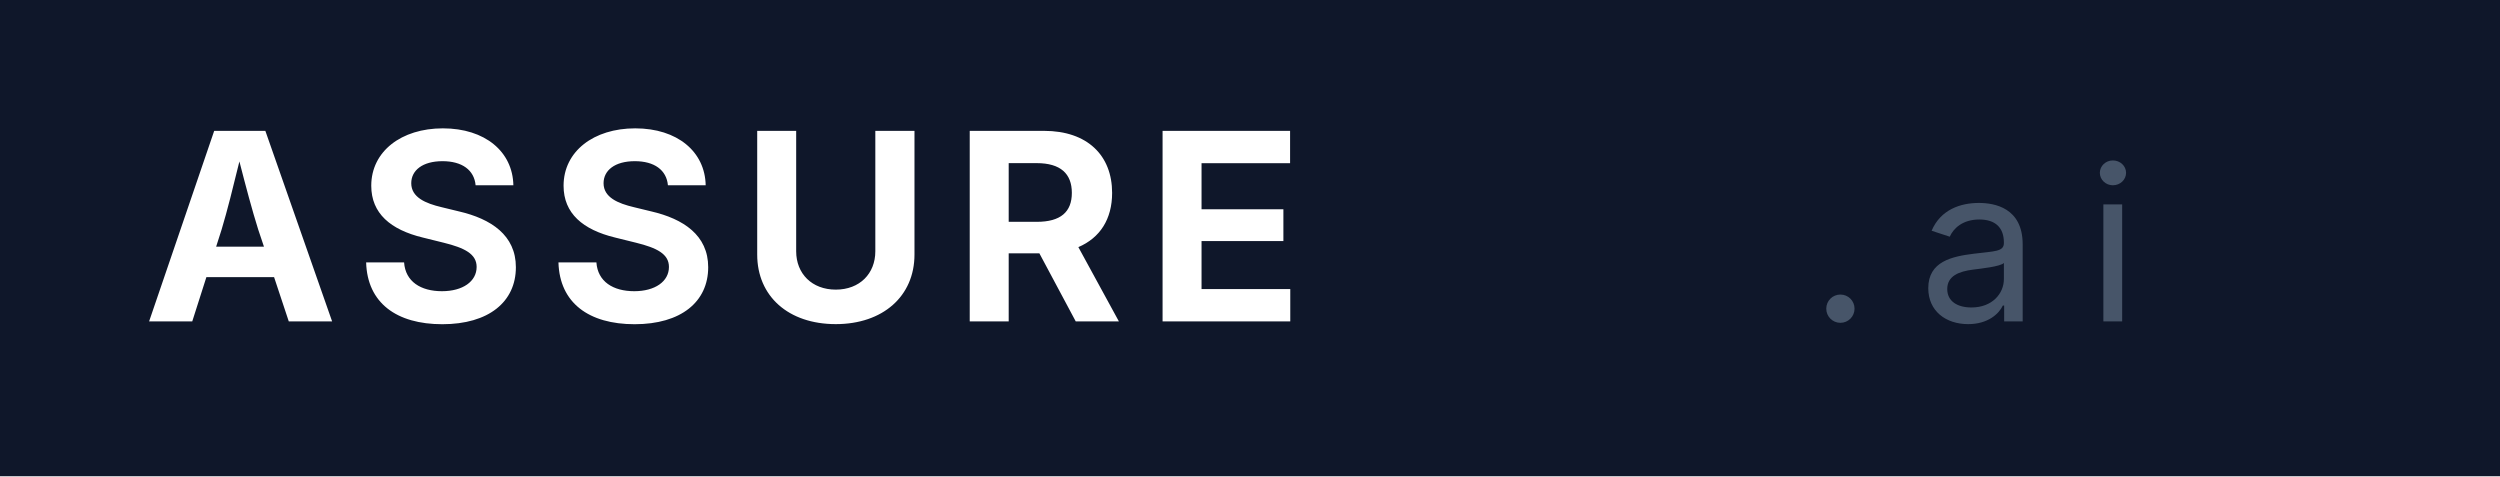
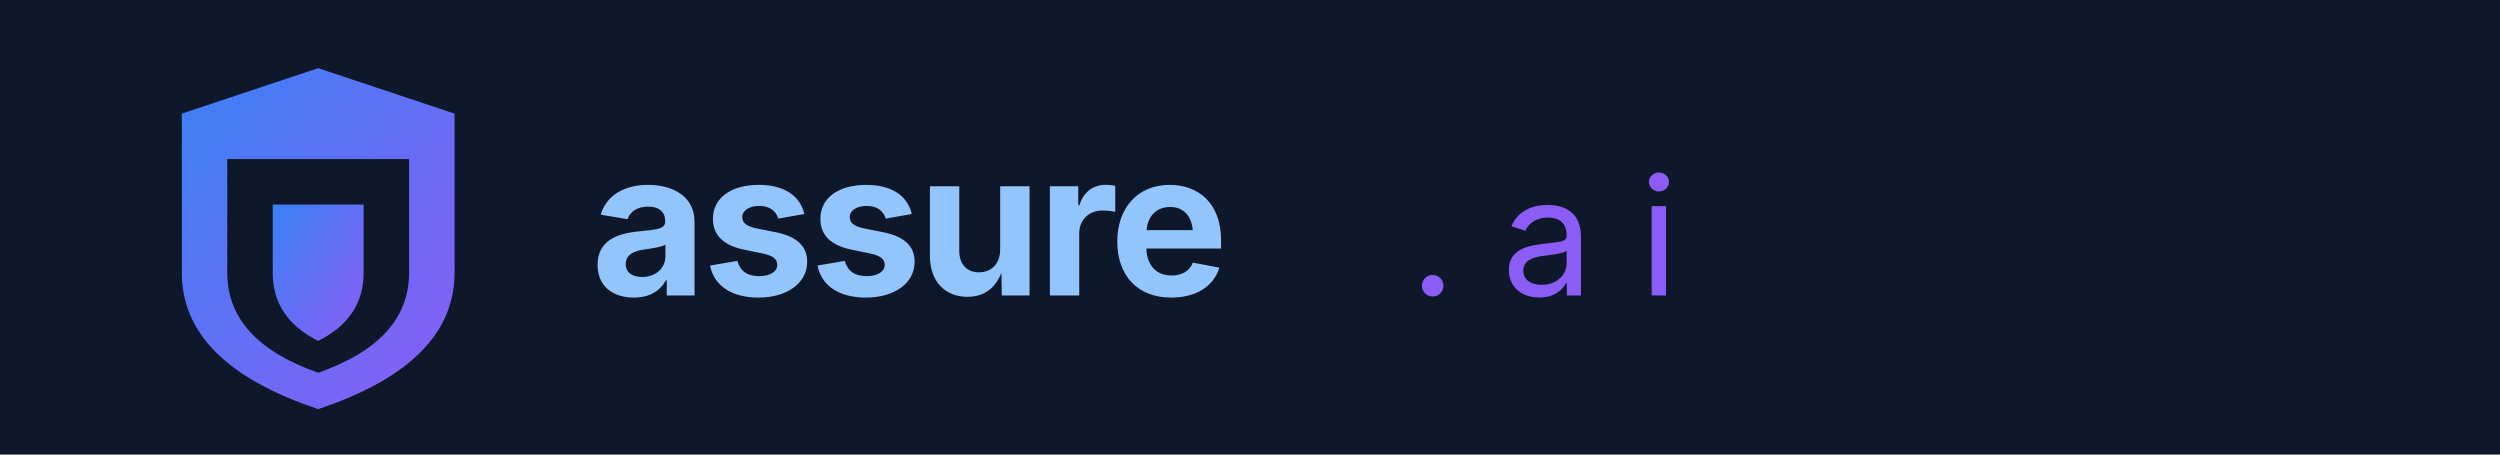
- <svg xmlns="http://www.w3.org/2000/svg" width="420" height="80" viewBox="0 0 420 80">
-   <rect width="420" height="80" fill="#0F172A" />
-   <text x="24" y="54" font-family="'Inter Tight', Inter, ui-sans-serif, system-ui, sans-serif" font-weight="700" font-size="44" letter-spacing="3.5" fill="#FFFFFF">ASSURE</text>
-   <text x="304" y="54" font-family="'Inter Tight', Inter, ui-sans-serif, system-ui, sans-serif" font-weight="400" font-size="36" letter-spacing="8" fill="#475569">.ai</text>
+ <svg xmlns="http://www.w3.org/2000/svg" width="550" height="100" viewBox="0 0 550 100">
+   <defs>
+     <linearGradient id="shieldGradient" x1="0%" y1="0%" x2="100%" y2="100%">
+       <stop offset="0%" style="stop-color:#3B82F6;stop-opacity:1" />
+       <stop offset="100%" style="stop-color:#8B5CF6;stop-opacity:1" />
+     </linearGradient>
+   </defs>
+   <rect width="550" height="100" fill="#0F172A" />
+   <path d="M40 25 L40 60 Q40 80 70 90 Q100 80 100 60 L100 25 L70 15 Z" fill="url(#shieldGradient)" />
+   <path d="M50 35 L50 60 Q50 75 70 82 Q90 75 90 60 L90 35 Z" fill="#0F172A" />
+   <path d="M60 45 L60 60 Q60 70 70 75 Q80 70 80 60 L80 45 Z" fill="url(#shieldGradient)" />
+   <text x="130" y="65" font-family="'Inter Tight', Inter, ui-sans-serif, system-ui, sans-serif" font-weight="700" font-size="44" letter-spacing="-1" fill="#93C5FD">assure</text>
+   <text x="310" y="65" font-family="'Inter Tight', Inter, ui-sans-serif, system-ui, sans-serif" font-weight="400" font-size="36" letter-spacing="10" fill="#8B5CF6">.ai</text>
</svg>
